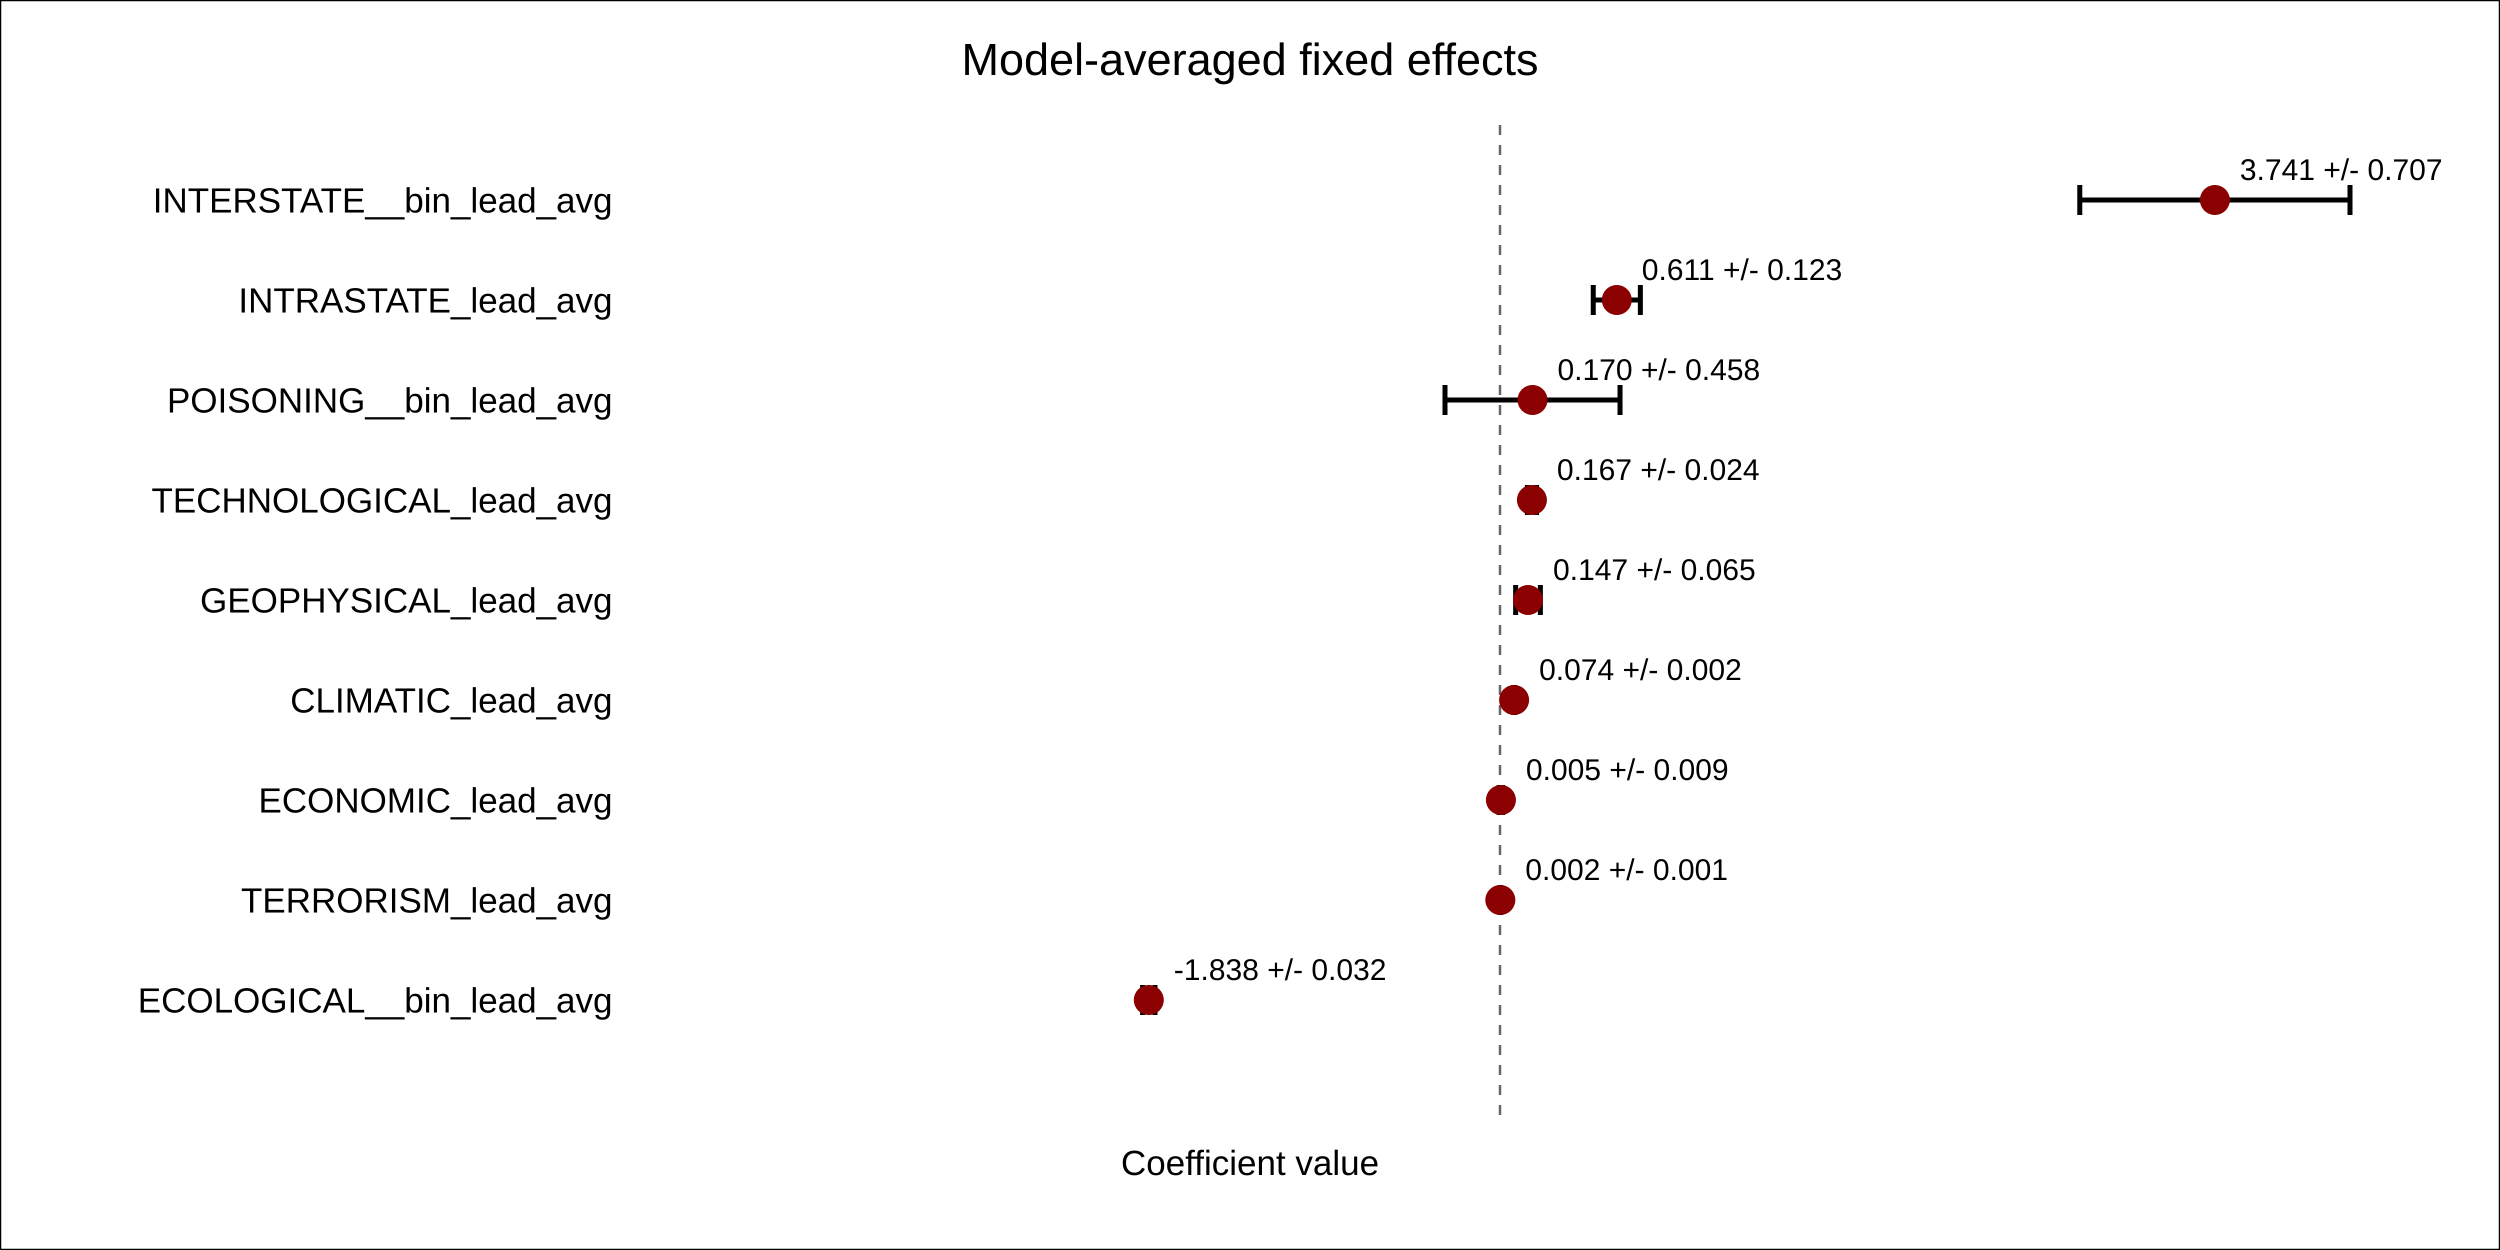
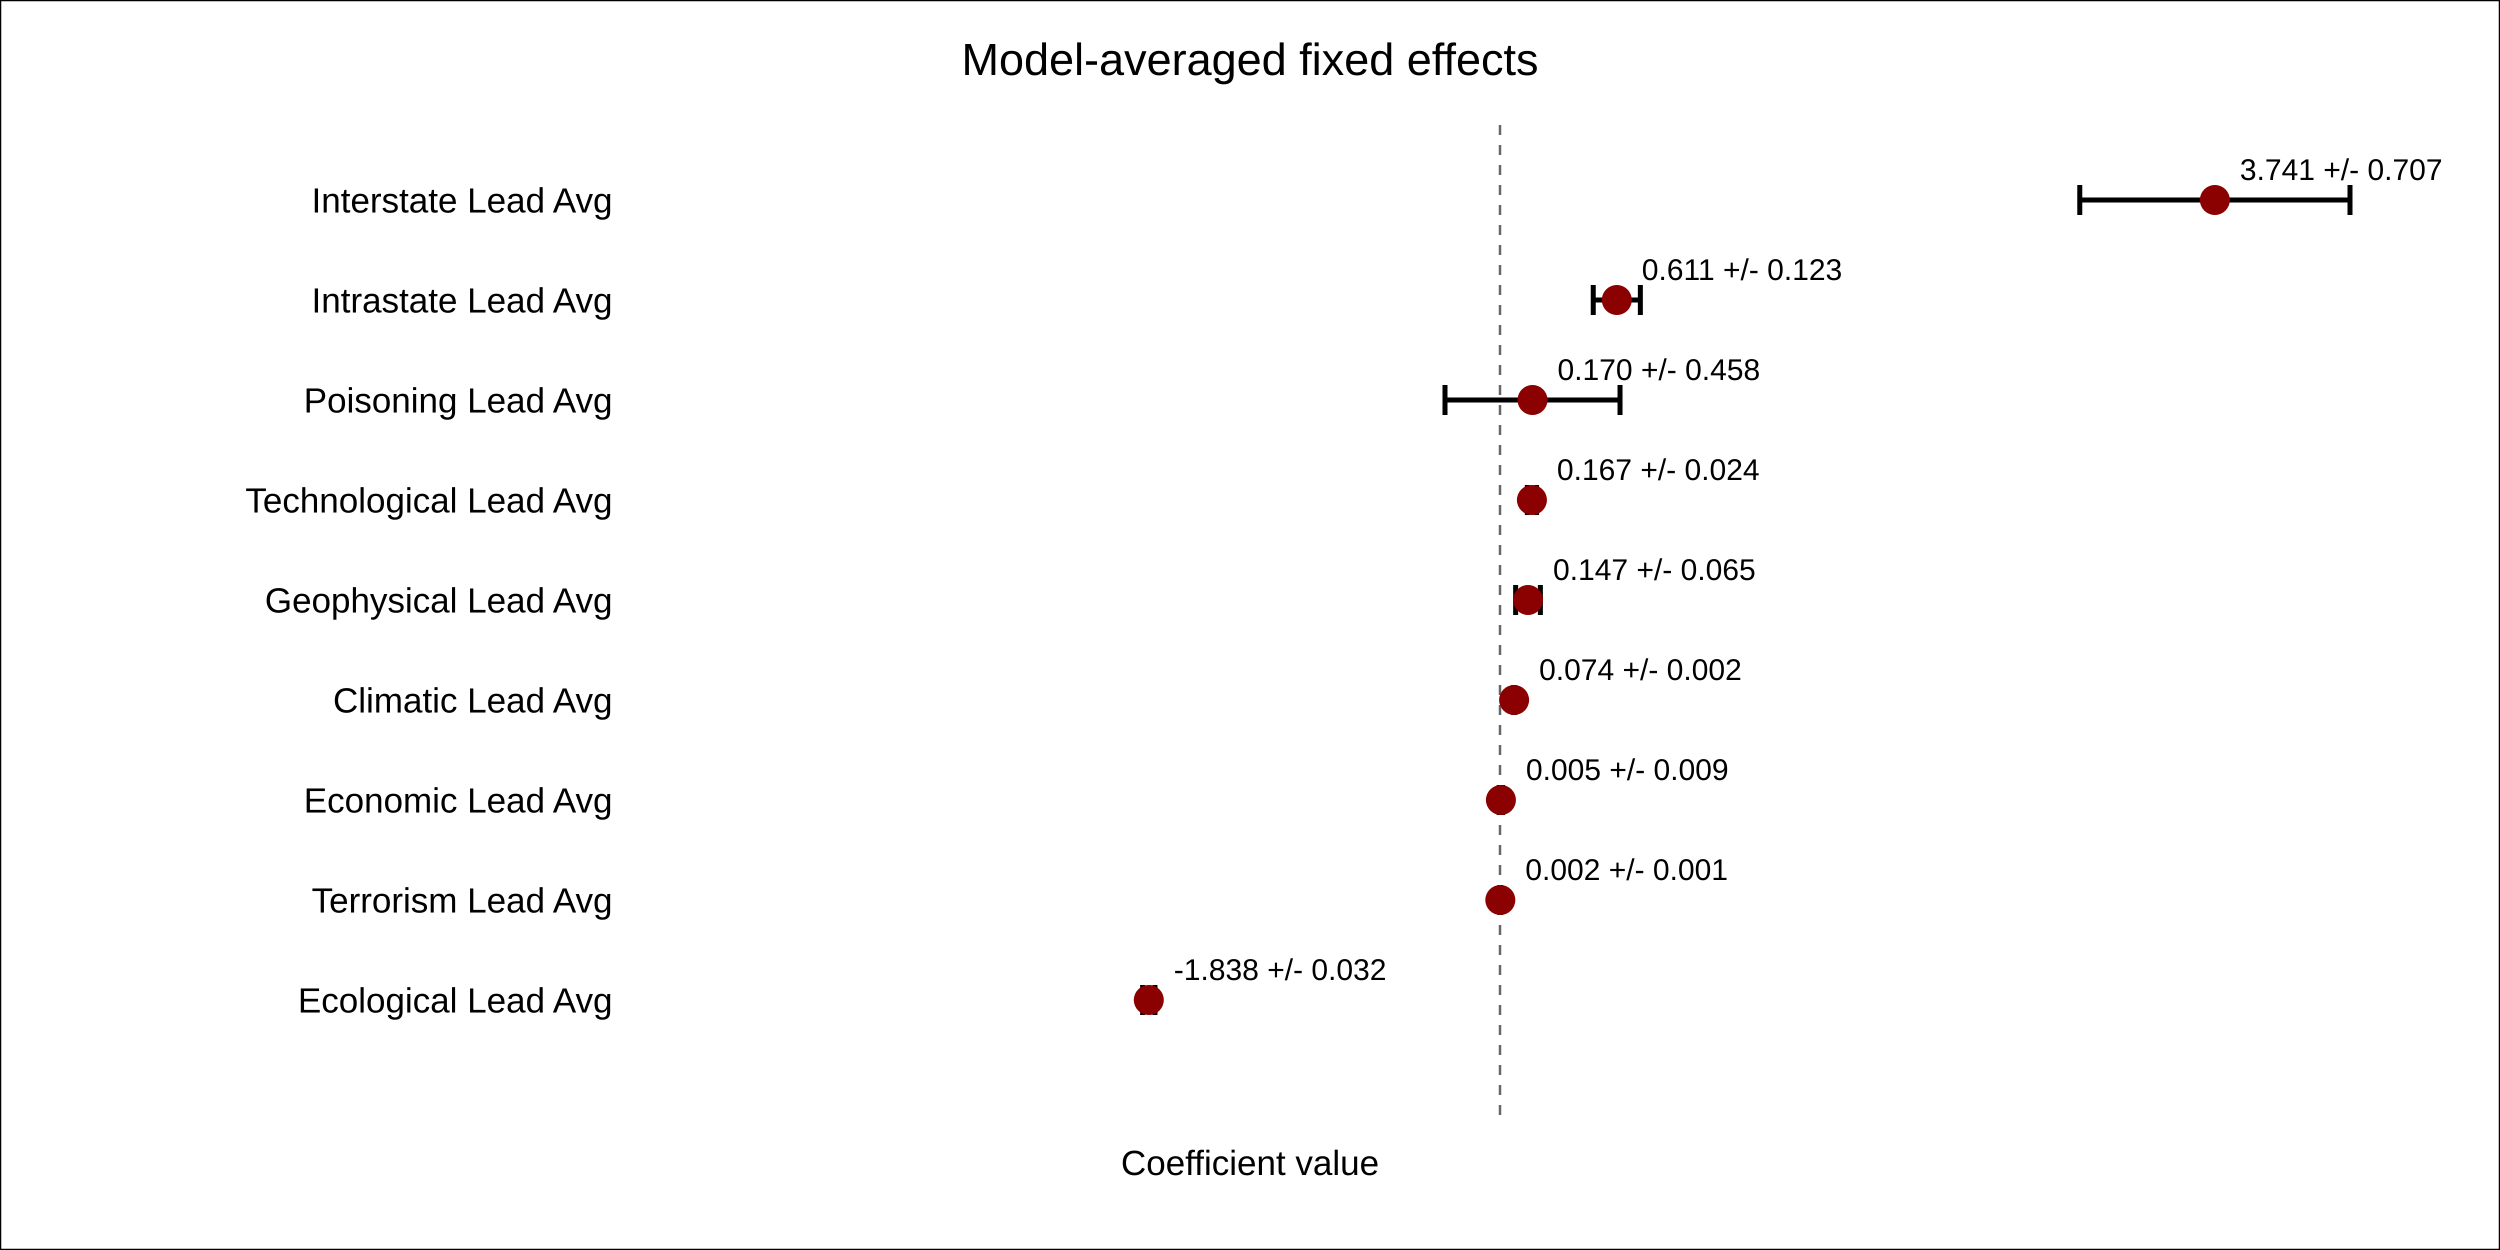
<svg xmlns="http://www.w3.org/2000/svg" width="1000" height="500">
  <style>
        text { font-family: Arial, sans-serif; }
    </style>
  <rect x="0" y="0" width="1000" height="500" fill="white" stroke="black" stroke-width="1" />
  <line x1="600.00" y1="50" x2="600.00" y2="450" stroke="#666" stroke-width="1" stroke-dasharray="4 4" />
  <text x="500.0" y="30.0" text-anchor="middle" font-size="18">Model-averaged fixed effects</text>
  <text x="500.0" y="470.0" text-anchor="middle" font-size="14">Coefficient value</text>
-   <text x="245" y="85" text-anchor="end" font-size="14">INTERSTATE__bin_lead_avg</text>
+   <text x="245" y="85" text-anchor="end" font-size="14">Interstate Lead Avg</text>
  <line x1="831.91" y1="80" x2="940.00" y2="80" stroke="#000" stroke-width="2" />
  <line x1="831.91" y1="74" x2="831.91" y2="86" stroke="#000" stroke-width="2" />
  <line x1="940.00" y1="74" x2="940.00" y2="86" stroke="#000" stroke-width="2" />
  <circle cx="885.95" cy="80" r="6" fill="#8b0000" />
  <text x="895.95" y="72" font-size="12">3.741 +/- 0.707</text>
-   <text x="245" y="125" text-anchor="end" font-size="14">INTRASTATE_lead_avg</text>
+   <text x="245" y="125" text-anchor="end" font-size="14">Intrastate Lead Avg</text>
  <line x1="637.30" y1="120" x2="656.14" y2="120" stroke="#000" stroke-width="2" />
  <line x1="637.30" y1="114" x2="637.30" y2="126" stroke="#000" stroke-width="2" />
  <line x1="656.14" y1="114" x2="656.14" y2="126" stroke="#000" stroke-width="2" />
  <circle cx="646.72" cy="120" r="6" fill="#8b0000" />
  <text x="656.72" y="112" font-size="12">0.611 +/- 0.123</text>
-   <text x="245" y="165" text-anchor="end" font-size="14">POISONING__bin_lead_avg</text>
+   <text x="245" y="165" text-anchor="end" font-size="14">Poisoning Lead Avg</text>
  <line x1="578.00" y1="160" x2="648.01" y2="160" stroke="#000" stroke-width="2" />
  <line x1="578.00" y1="154" x2="578.00" y2="166" stroke="#000" stroke-width="2" />
  <line x1="648.01" y1="154" x2="648.01" y2="166" stroke="#000" stroke-width="2" />
  <circle cx="613.00" cy="160" r="6" fill="#8b0000" />
  <text x="623.00" y="152" font-size="12">0.170 +/- 0.458</text>
-   <text x="245" y="205" text-anchor="end" font-size="14">TECHNOLOGICAL_lead_avg</text>
+   <text x="245" y="205" text-anchor="end" font-size="14">Technological Lead Avg</text>
  <line x1="610.93" y1="200" x2="614.62" y2="200" stroke="#000" stroke-width="2" />
  <line x1="610.93" y1="194" x2="610.93" y2="206" stroke="#000" stroke-width="2" />
  <line x1="614.62" y1="194" x2="614.62" y2="206" stroke="#000" stroke-width="2" />
  <circle cx="612.77" cy="200" r="6" fill="#8b0000" />
  <text x="622.77" y="192" font-size="12">0.167 +/- 0.024</text>
-   <text x="245" y="245" text-anchor="end" font-size="14">GEOPHYSICAL_lead_avg</text>
+   <text x="245" y="245" text-anchor="end" font-size="14">Geophysical Lead Avg</text>
  <line x1="606.26" y1="240" x2="616.15" y2="240" stroke="#000" stroke-width="2" />
  <line x1="606.26" y1="234" x2="606.26" y2="246" stroke="#000" stroke-width="2" />
  <line x1="616.15" y1="234" x2="616.15" y2="246" stroke="#000" stroke-width="2" />
  <circle cx="611.21" cy="240" r="6" fill="#8b0000" />
  <text x="621.21" y="232" font-size="12">0.147 +/- 0.065</text>
-   <text x="245" y="285" text-anchor="end" font-size="14">CLIMATIC_lead_avg</text>
+   <text x="245" y="285" text-anchor="end" font-size="14">Climatic Lead Avg</text>
  <line x1="605.50" y1="280" x2="605.78" y2="280" stroke="#000" stroke-width="2" />
  <line x1="605.50" y1="274" x2="605.50" y2="286" stroke="#000" stroke-width="2" />
  <line x1="605.78" y1="274" x2="605.78" y2="286" stroke="#000" stroke-width="2" />
  <circle cx="605.64" cy="280" r="6" fill="#8b0000" />
  <text x="615.64" y="272" font-size="12">0.074 +/- 0.002</text>
-   <text x="245" y="325" text-anchor="end" font-size="14">ECONOMIC_lead_avg</text>
+   <text x="245" y="325" text-anchor="end" font-size="14">Economic Lead Avg</text>
  <line x1="599.68" y1="320" x2="601.05" y2="320" stroke="#000" stroke-width="2" />
  <line x1="599.68" y1="314" x2="599.68" y2="326" stroke="#000" stroke-width="2" />
  <line x1="601.05" y1="314" x2="601.05" y2="326" stroke="#000" stroke-width="2" />
  <circle cx="600.37" cy="320" r="6" fill="#8b0000" />
  <text x="610.37" y="312" font-size="12">0.005 +/- 0.009</text>
-   <text x="245" y="365" text-anchor="end" font-size="14">TERRORISM_lead_avg</text>
+   <text x="245" y="365" text-anchor="end" font-size="14">Terrorism Lead Avg</text>
  <line x1="600.09" y1="360" x2="600.18" y2="360" stroke="#000" stroke-width="2" />
  <line x1="600.09" y1="354" x2="600.09" y2="366" stroke="#000" stroke-width="2" />
  <line x1="600.18" y1="354" x2="600.18" y2="366" stroke="#000" stroke-width="2" />
  <circle cx="600.13" cy="360" r="6" fill="#8b0000" />
  <text x="610.13" y="352" font-size="12">0.002 +/- 0.001</text>
-   <text x="245" y="405" text-anchor="end" font-size="14">ECOLOGICAL__bin_lead_avg</text>
+   <text x="245" y="405" text-anchor="end" font-size="14">Ecological Lead Avg</text>
  <line x1="457.05" y1="400" x2="461.98" y2="400" stroke="#000" stroke-width="2" />
  <line x1="457.05" y1="394" x2="457.05" y2="406" stroke="#000" stroke-width="2" />
  <line x1="461.98" y1="394" x2="461.98" y2="406" stroke="#000" stroke-width="2" />
  <circle cx="459.52" cy="400" r="6" fill="#8b0000" />
  <text x="469.52" y="392" font-size="12">-1.838 +/- 0.032</text>
</svg>
